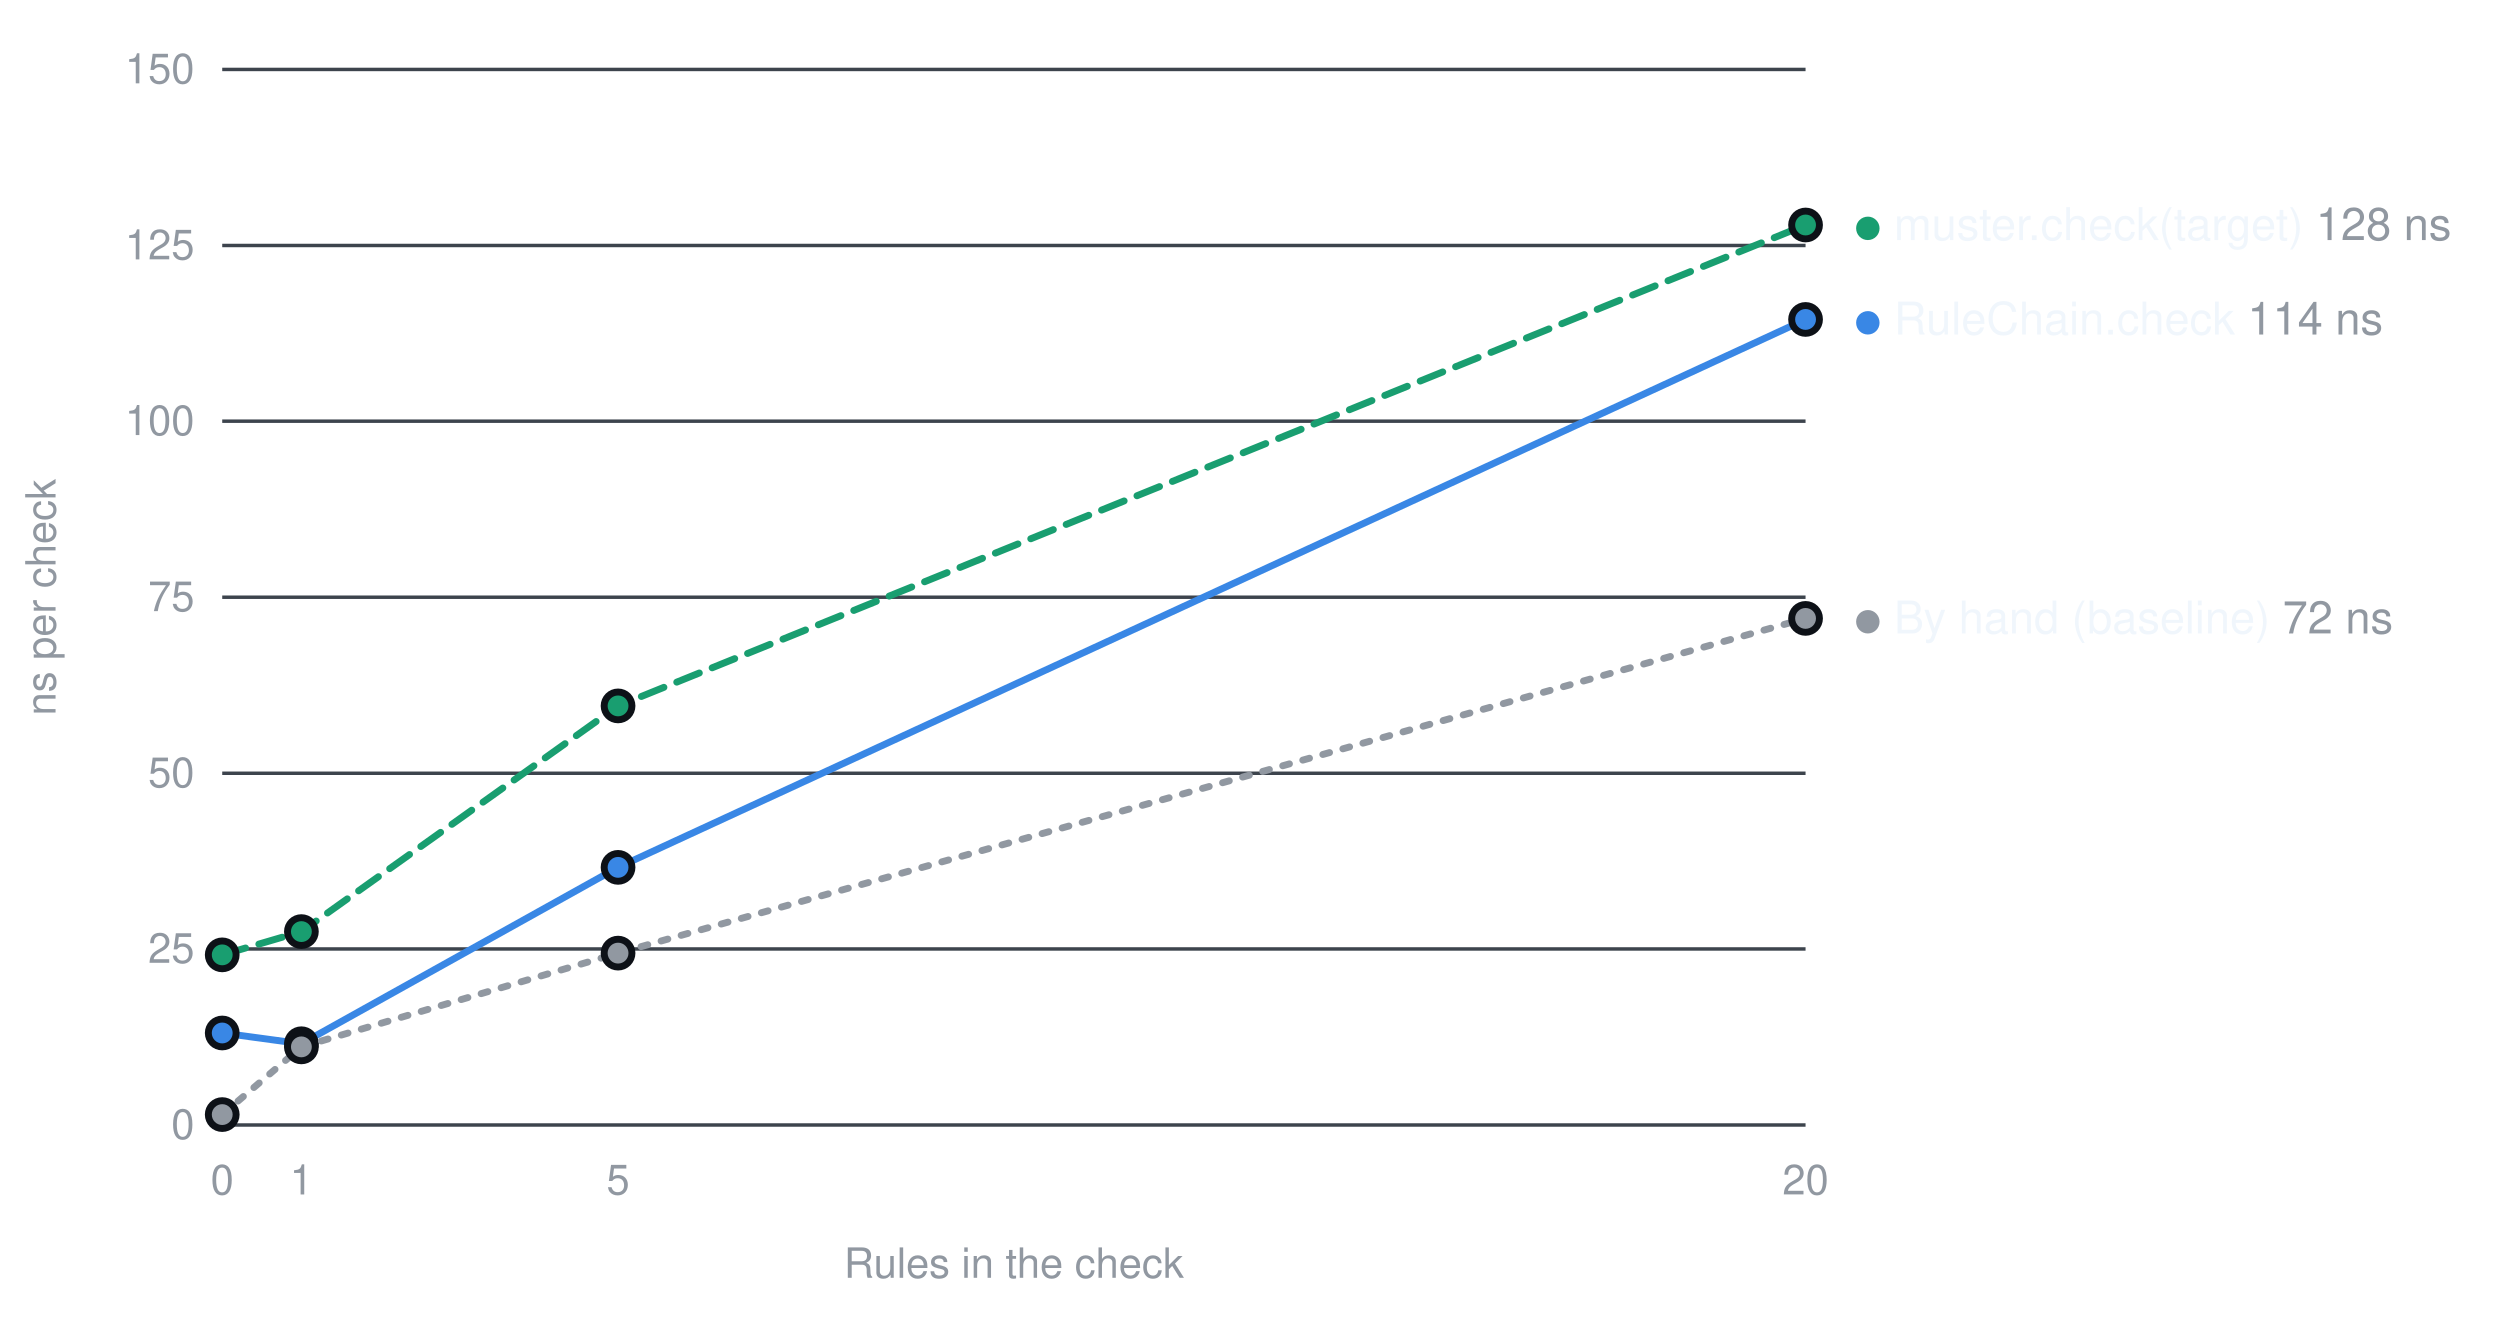
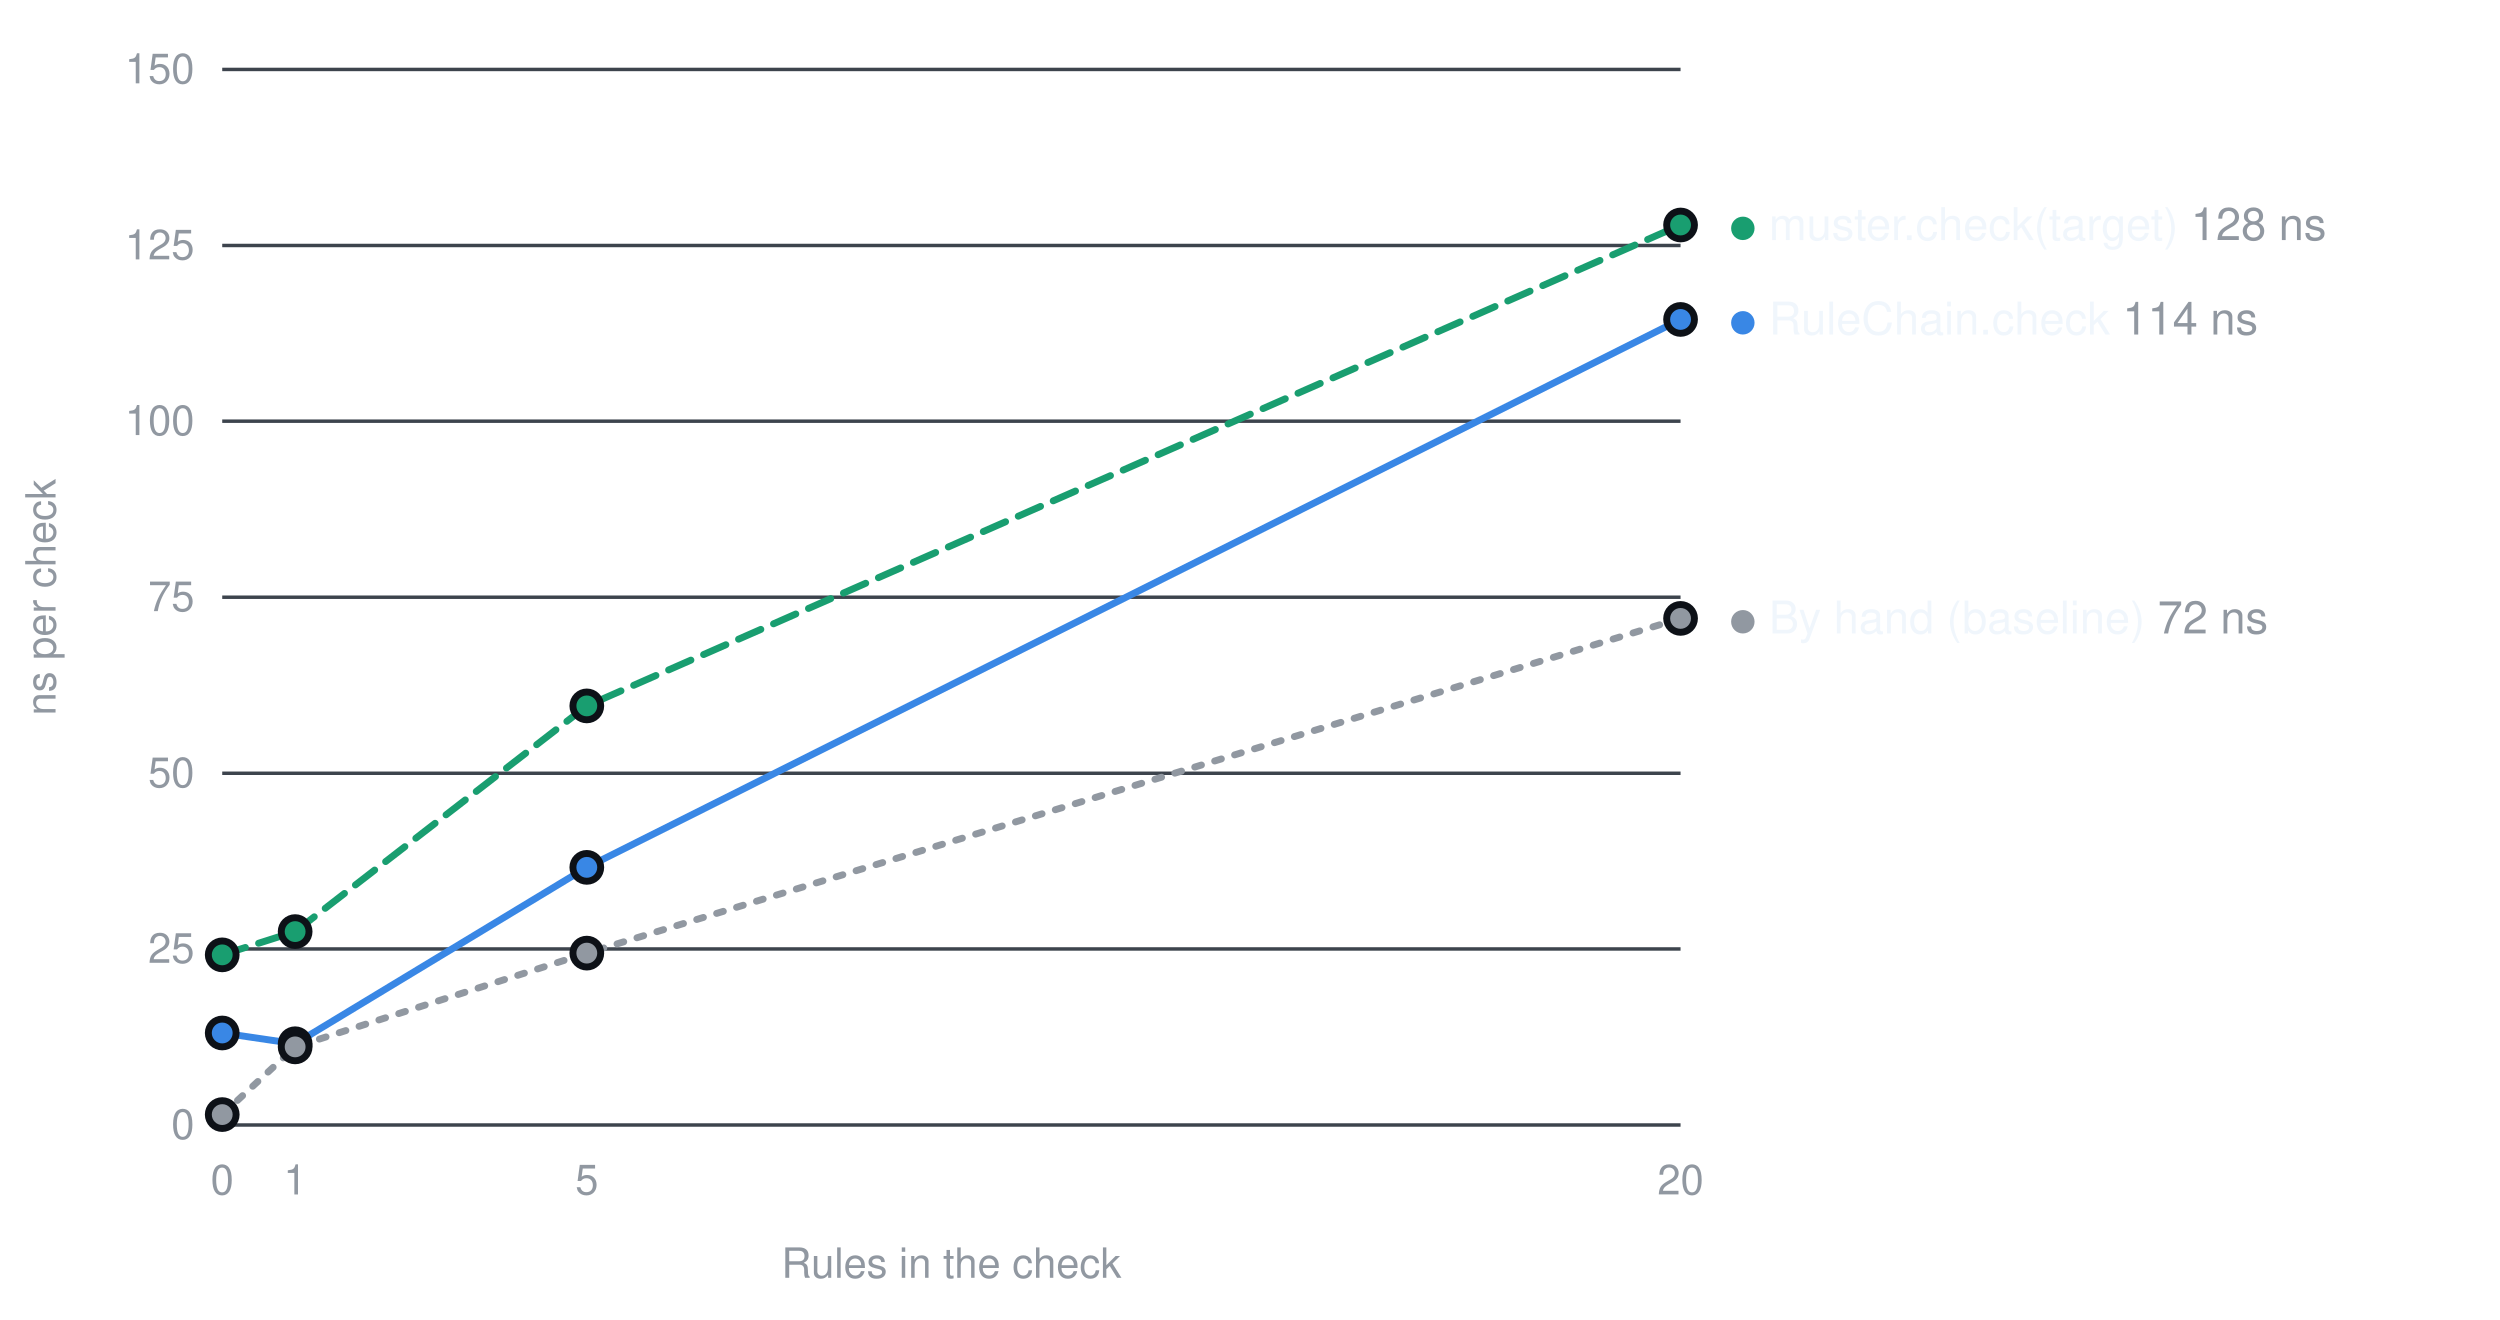
<svg xmlns="http://www.w3.org/2000/svg" width="720" height="380" viewBox="0 0 720 380" role="img" aria-labelledby="title desc" font-family="-apple-system, BlinkMacSystemFont, 'Segoe UI', Helvetica, Arial, sans-serif">
-   <line x1="64" y1="324.0" x2="520" y2="324.0" stroke="#3d444d" />
+   <line x1="64" y1="324.0" x2="484" y2="324.0" stroke="#3d444d" />
  <text x="56" y="324.0" fill="#9198a1" font-size="12" text-anchor="end" dominant-baseline="middle">0</text>
-   <line x1="64" y1="273.3" x2="520" y2="273.3" stroke="#3d444d" />
+   <line x1="64" y1="273.3" x2="484" y2="273.3" stroke="#3d444d" />
  <text x="56" y="273.3" fill="#9198a1" font-size="12" text-anchor="end" dominant-baseline="middle">25</text>
-   <line x1="64" y1="222.7" x2="520" y2="222.7" stroke="#3d444d" />
+   <line x1="64" y1="222.7" x2="484" y2="222.7" stroke="#3d444d" />
  <text x="56" y="222.7" fill="#9198a1" font-size="12" text-anchor="end" dominant-baseline="middle">50</text>
-   <line x1="64" y1="172.0" x2="520" y2="172.0" stroke="#3d444d" />
+   <line x1="64" y1="172.0" x2="484" y2="172.0" stroke="#3d444d" />
  <text x="56" y="172.0" fill="#9198a1" font-size="12" text-anchor="end" dominant-baseline="middle">75</text>
-   <line x1="64" y1="121.3" x2="520" y2="121.3" stroke="#3d444d" />
+   <line x1="64" y1="121.3" x2="484" y2="121.3" stroke="#3d444d" />
  <text x="56" y="121.3" fill="#9198a1" font-size="12" text-anchor="end" dominant-baseline="middle">100</text>
-   <line x1="64" y1="70.7" x2="520" y2="70.7" stroke="#3d444d" />
+   <line x1="64" y1="70.7" x2="484" y2="70.7" stroke="#3d444d" />
  <text x="56" y="70.7" fill="#9198a1" font-size="12" text-anchor="end" dominant-baseline="middle">125</text>
-   <line x1="64" y1="20.0" x2="520" y2="20.0" stroke="#3d444d" />
+   <line x1="64" y1="20.0" x2="484" y2="20.0" stroke="#3d444d" />
  <text x="56" y="20.0" fill="#9198a1" font-size="12" text-anchor="end" dominant-baseline="middle">150</text>
  <text x="64.0" y="344" fill="#9198a1" font-size="12" text-anchor="middle">0</text>
-   <text x="86.8" y="344" fill="#9198a1" font-size="12" text-anchor="middle">1</text>
-   <text x="178.0" y="344" fill="#9198a1" font-size="12" text-anchor="middle">5</text>
-   <text x="520.0" y="344" fill="#9198a1" font-size="12" text-anchor="middle">20</text>
-   <text x="292.0" y="368" fill="#9198a1" font-size="12" text-anchor="middle">Rules in the check</text>
+   <text x="85.0" y="344" fill="#9198a1" font-size="12" text-anchor="middle">1</text>
+   <text x="169.0" y="344" fill="#9198a1" font-size="12" text-anchor="middle">5</text>
+   <text x="484.0" y="344" fill="#9198a1" font-size="12" text-anchor="middle">20</text>
+   <text x="274.0" y="368" fill="#9198a1" font-size="12" text-anchor="middle">Rules in the check</text>
  <text x="16" y="172.0" fill="#9198a1" font-size="12" text-anchor="middle" transform="rotate(-90 16 172.0)">ns per check</text>
-   <polyline points="64.0,275.0 86.8,268.3 178.0,203.3 520.0,64.8" fill="none" stroke="#199e70" stroke-width="2" stroke-linejoin="round" stroke-linecap="round" stroke-dasharray="7 4" />
+   <polyline points="64.0,275.0 85.0,268.3 169.0,203.3 484.0,64.8" fill="none" stroke="#199e70" stroke-width="2" stroke-linejoin="round" stroke-linecap="round" stroke-dasharray="7 4" />
  <circle cx="64.0" cy="275.0" r="4" fill="#199e70" stroke="#0d1117" stroke-width="2" />
-   <circle cx="86.8" cy="268.3" r="4" fill="#199e70" stroke="#0d1117" stroke-width="2" />
-   <circle cx="178.0" cy="203.3" r="4" fill="#199e70" stroke="#0d1117" stroke-width="2" />
-   <circle cx="520.0" cy="64.8" r="4" fill="#199e70" stroke="#0d1117" stroke-width="2" />
-   <polyline points="64.0,297.5 86.8,300.6 178.0,249.8 520.0,92.0" fill="none" stroke="#3987e5" stroke-width="2" stroke-linejoin="round" stroke-linecap="round" />
+   <circle cx="85.0" cy="268.3" r="4" fill="#199e70" stroke="#0d1117" stroke-width="2" />
+   <circle cx="169.0" cy="203.3" r="4" fill="#199e70" stroke="#0d1117" stroke-width="2" />
+   <circle cx="484.0" cy="64.8" r="4" fill="#199e70" stroke="#0d1117" stroke-width="2" />
+   <polyline points="64.0,297.5 85.0,300.6 169.0,249.8 484.0,92.0" fill="none" stroke="#3987e5" stroke-width="2" stroke-linejoin="round" stroke-linecap="round" />
  <circle cx="64.0" cy="297.5" r="4" fill="#3987e5" stroke="#0d1117" stroke-width="2" />
-   <circle cx="86.8" cy="300.6" r="4" fill="#3987e5" stroke="#0d1117" stroke-width="2" />
-   <circle cx="178.0" cy="249.8" r="4" fill="#3987e5" stroke="#0d1117" stroke-width="2" />
-   <circle cx="520.0" cy="92.0" r="4" fill="#3987e5" stroke="#0d1117" stroke-width="2" />
-   <polyline points="64.0,321.0 86.8,301.5 178.0,274.5 520.0,178.1" fill="none" stroke="#9198a1" stroke-width="2" stroke-linejoin="round" stroke-linecap="round" stroke-dasharray="2 4" />
+   <circle cx="85.0" cy="300.6" r="4" fill="#3987e5" stroke="#0d1117" stroke-width="2" />
+   <circle cx="169.0" cy="249.8" r="4" fill="#3987e5" stroke="#0d1117" stroke-width="2" />
+   <circle cx="484.0" cy="92.0" r="4" fill="#3987e5" stroke="#0d1117" stroke-width="2" />
+   <polyline points="64.0,321.0 85.0,301.5 169.0,274.5 484.0,178.1" fill="none" stroke="#9198a1" stroke-width="2" stroke-linejoin="round" stroke-linecap="round" stroke-dasharray="2 4" />
  <circle cx="64.0" cy="321.0" r="4" fill="#9198a1" stroke="#0d1117" stroke-width="2" />
-   <circle cx="86.8" cy="301.5" r="4" fill="#9198a1" stroke="#0d1117" stroke-width="2" />
-   <circle cx="178.0" cy="274.5" r="4" fill="#9198a1" stroke="#0d1117" stroke-width="2" />
-   <circle cx="520.0" cy="178.1" r="4" fill="#9198a1" stroke="#0d1117" stroke-width="2" />
-   <text x="534" y="64.8" fill="#f0f6fc" font-size="13" dominant-baseline="middle">
+   <circle cx="85.0" cy="301.5" r="4" fill="#9198a1" stroke="#0d1117" stroke-width="2" />
+   <circle cx="169.0" cy="274.5" r="4" fill="#9198a1" stroke="#0d1117" stroke-width="2" />
+   <circle cx="484.0" cy="178.1" r="4" fill="#9198a1" stroke="#0d1117" stroke-width="2" />
+   <text x="498" y="64.8" fill="#f0f6fc" font-size="13" dominant-baseline="middle">
    <tspan fill="#199e70">●</tspan> muster.check(target) <tspan fill="#9198a1">128 ns</tspan>
  </text>
-   <text x="534" y="92.0" fill="#f0f6fc" font-size="13" dominant-baseline="middle">
+   <text x="498" y="92.0" fill="#f0f6fc" font-size="13" dominant-baseline="middle">
    <tspan fill="#3987e5">●</tspan> RuleChain.check <tspan fill="#9198a1">114 ns</tspan>
  </text>
-   <text x="534" y="178.1" fill="#f0f6fc" font-size="13" dominant-baseline="middle">
+   <text x="498" y="178.1" fill="#f0f6fc" font-size="13" dominant-baseline="middle">
    <tspan fill="#9198a1">●</tspan> By hand (baseline) <tspan fill="#9198a1">72 ns</tspan>
  </text>
</svg>
